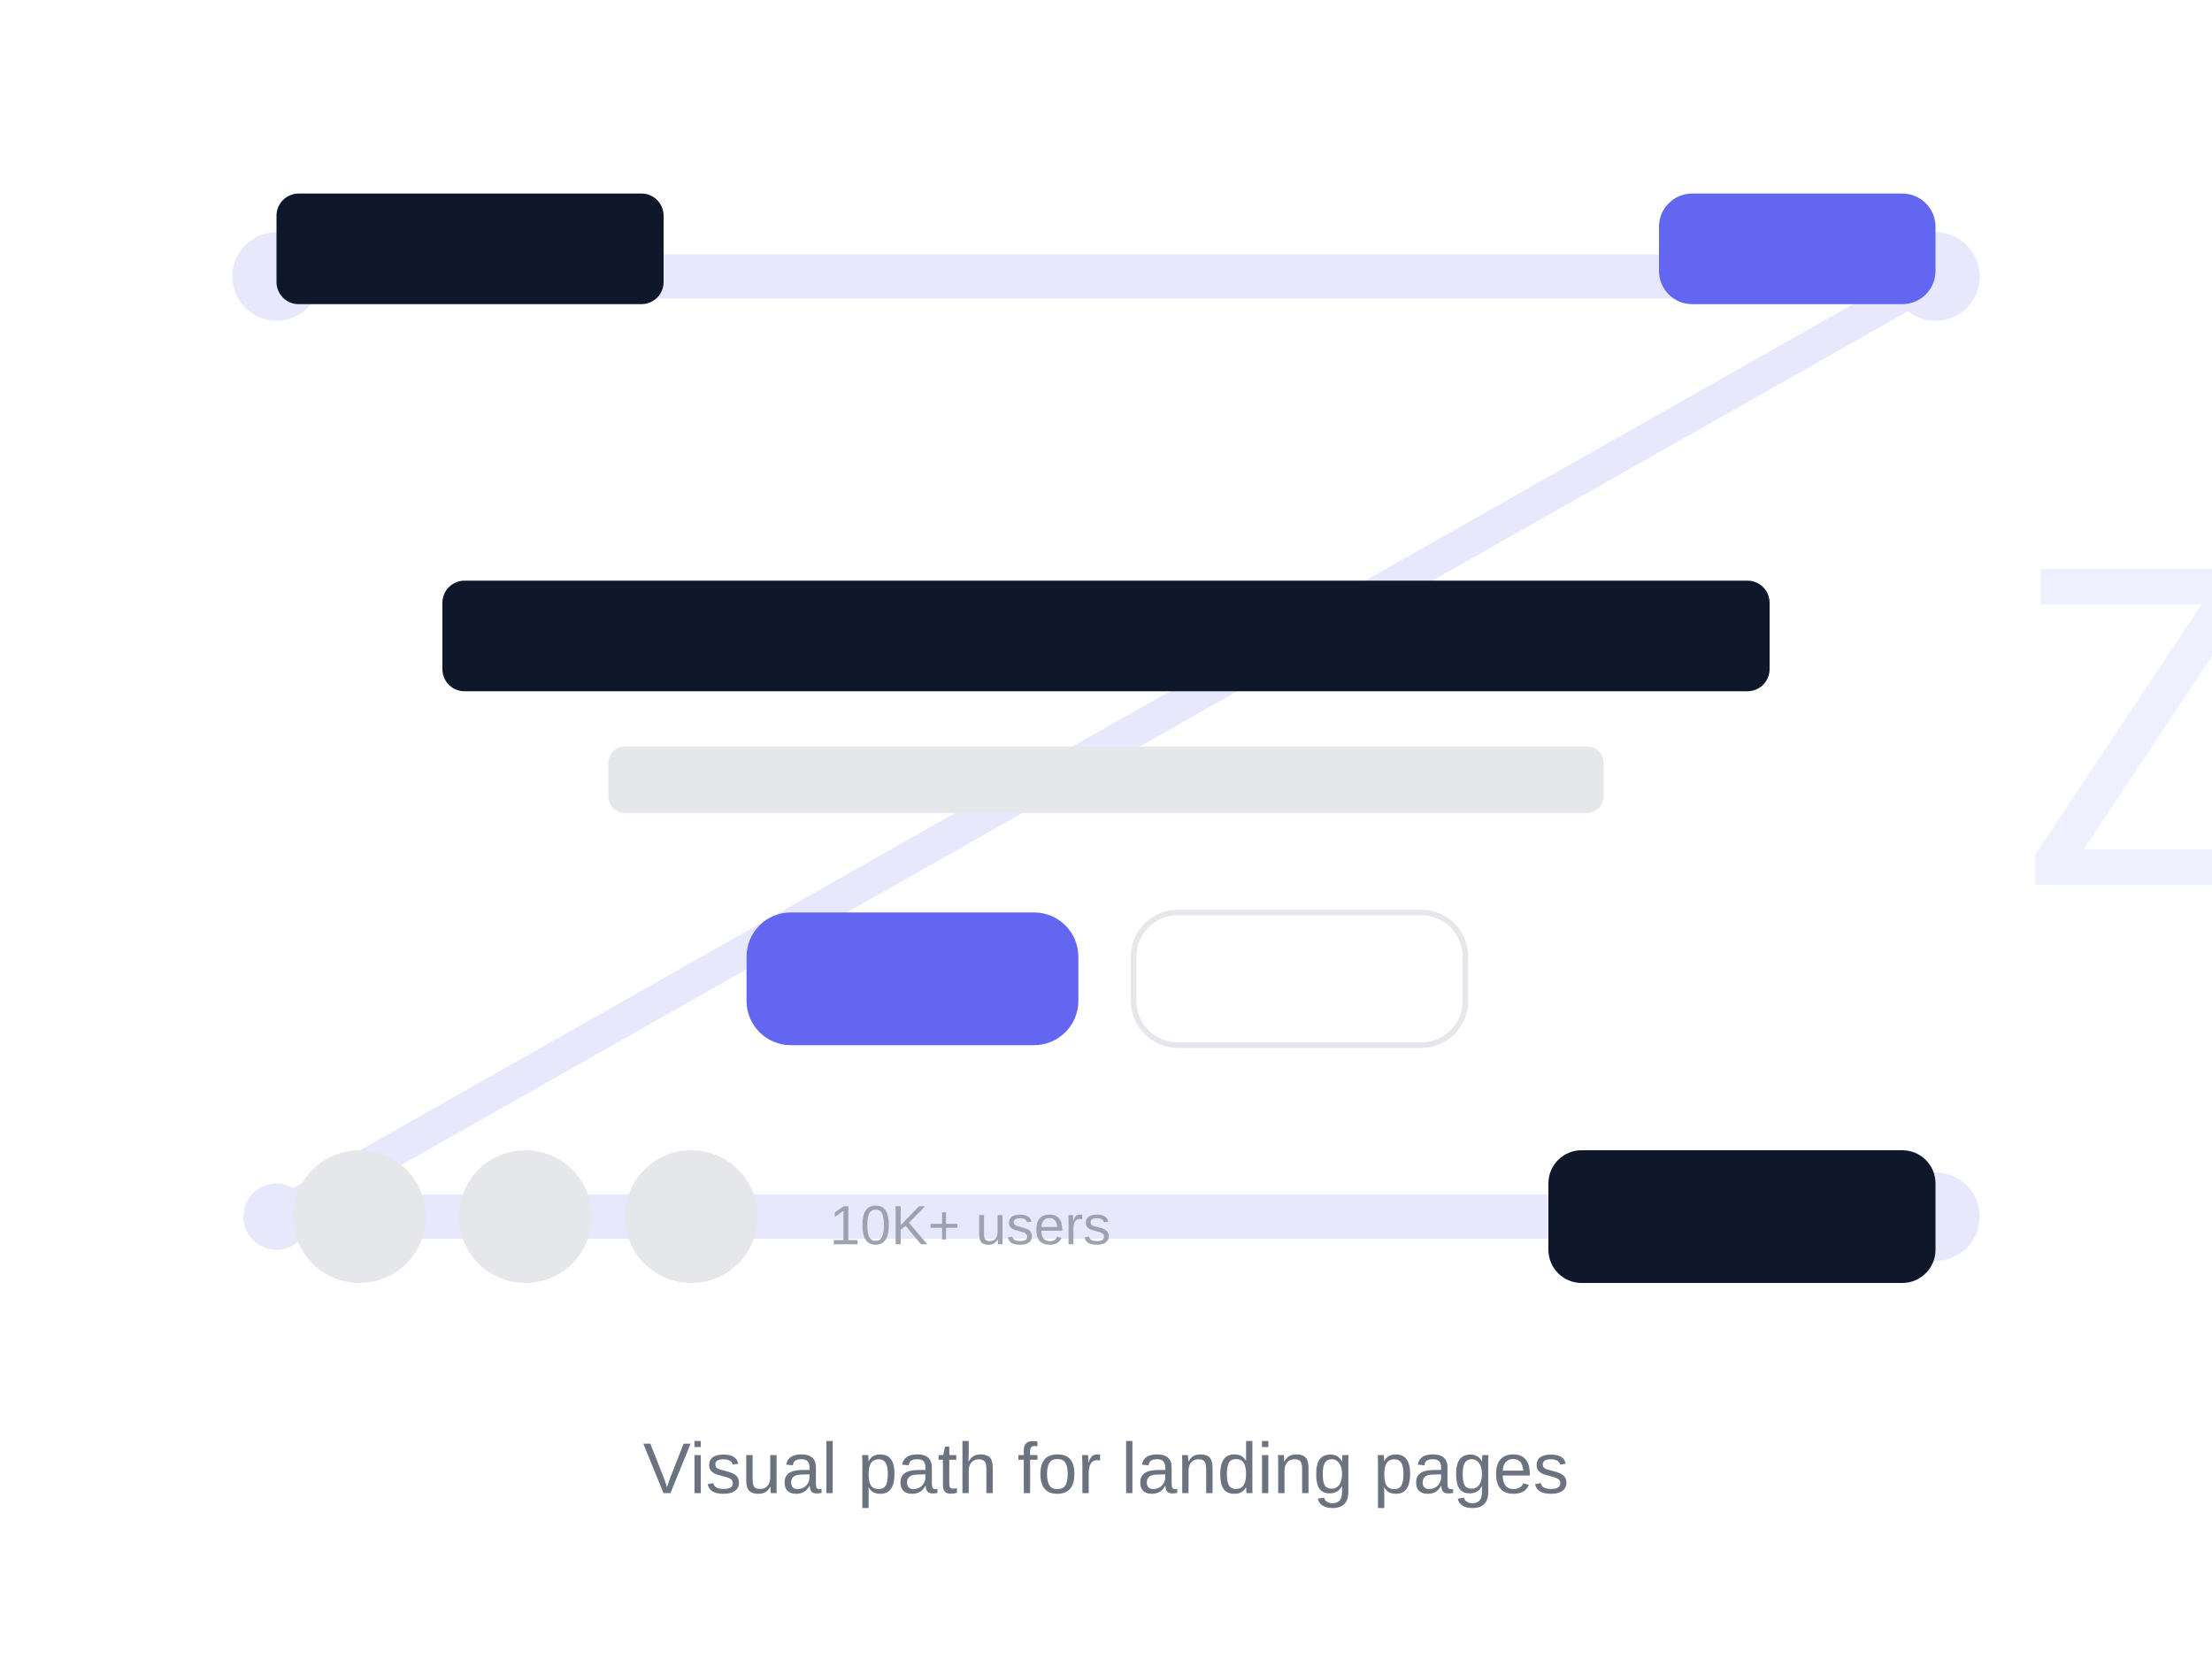
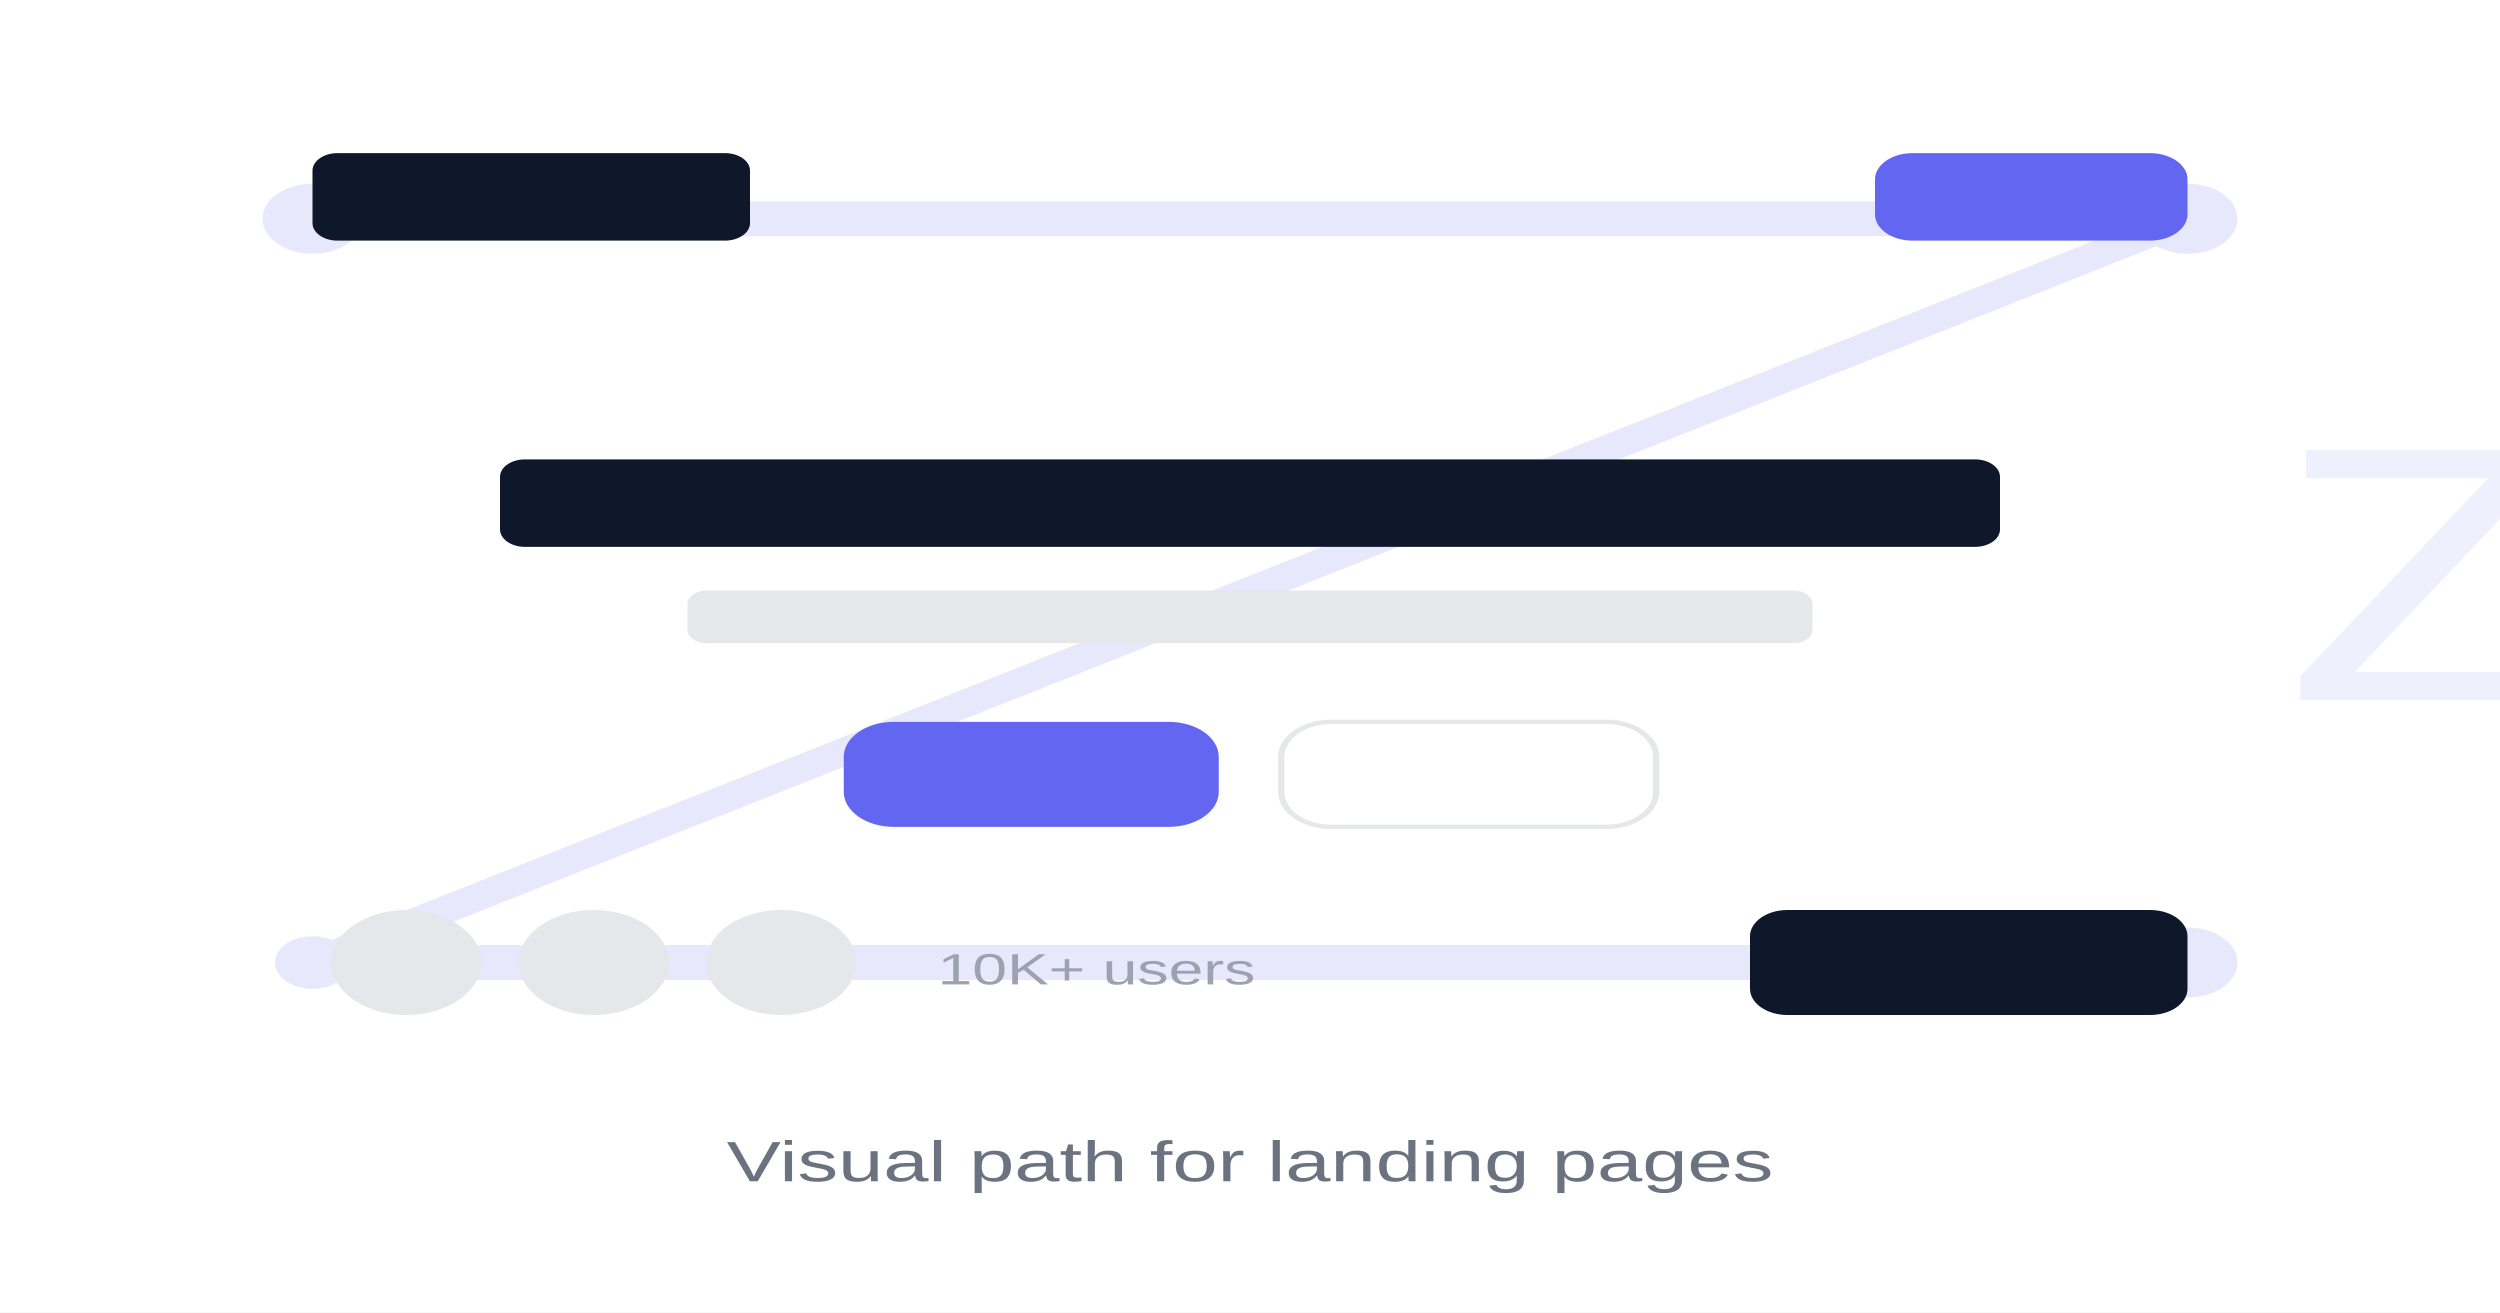
- <svg xmlns="http://www.w3.org/2000/svg" fill="none" viewBox="0 0 400 300">
-   <path fill="#fff" d="M0 0h400v300H0z" />
-   <g opacity=".15">
-     <path stroke="#6366f1" stroke-linecap="round" stroke-width="8" d="M50 50h300" />
-     <path stroke="#6366f1" stroke-linecap="round" stroke-width="6" d="M350 50 50 220" />
-     <path stroke="#6366f1" stroke-linecap="round" stroke-width="8" d="M50 220h300" />
-     <circle cx="50" cy="50" r="8" fill="#6366f1" />
-     <circle cx="350" cy="50" r="8" fill="#6366f1" />
-     <circle cx="50" cy="220" r="6" fill="#6366f1" />
-     <circle cx="350" cy="220" r="8" fill="#6366f1" />
+ <svg xmlns="http://www.w3.org/2000/svg" fill="none" viewBox="0 0 1200 630">
+   <path fill="#fff" d="M0 0h1200v630H0z" />
+   <g transform="scale(3.0, 2.1)">
+     <g opacity=".15">
+       <path stroke="#6366f1" stroke-linecap="round" stroke-width="8" d="M50 50h300" />
+       <path stroke="#6366f1" stroke-linecap="round" stroke-width="6" d="M350 50 50 220" />
+       <path stroke="#6366f1" stroke-linecap="round" stroke-width="8" d="M50 220h300" />
+       <circle cx="50" cy="50" r="8" fill="#6366f1" />
+       <circle cx="350" cy="50" r="8" fill="#6366f1" />
+       <circle cx="50" cy="220" r="6" fill="#6366f1" />
+       <circle cx="350" cy="220" r="8" fill="#6366f1" />
+     </g>
+     <rect width="70" height="20" x="50" y="35" fill="#0f172a" rx="4" />
+     <rect width="50" height="20" x="300" y="35" fill="#6366f1" rx="6" />
+     <g transform="translate(200 130)">
+       <rect width="240" height="20" x="-120" y="-25" fill="#0f172a" rx="4" />
+       <rect width="180" height="12" x="-90" y="5" fill="#e5e7eb" rx="3" />
+       <g transform="translate(0 35)">
+         <rect width="60" height="24" x="-65" fill="#6366f1" rx="8" />
+         <rect width="60" height="24" x="5" fill="#fff" stroke="#e5e7eb" rx="8" />
+       </g>
+     </g>
+     <g transform="translate(50 220)">
+       <circle cx="15" r="12" fill="#e5e7eb" />
+       <circle cx="45" r="12" fill="#e5e7eb" />
+       <circle cx="75" r="12" fill="#e5e7eb" />
+       <text x="100" y="5" fill="#9ca3af" font-family="Arial, sans-serif" font-size="10">10K+ users</text>
+     </g>
+     <rect width="70" height="24" x="280" y="208" fill="#0f172a" rx="6" />
+     <text x="365" y="160" fill="#6366f1" fill-opacity=".1" font-family="Arial Black, sans-serif" font-size="80">Z</text>
+     <text x="200" y="270" fill="#6b7280" font-family="Arial, sans-serif" font-size="13" text-anchor="middle">Visual path for landing pages</text>
  </g>
-   <rect width="70" height="20" x="50" y="35" fill="#0f172a" rx="4" />
-   <rect width="50" height="20" x="300" y="35" fill="#6366f1" rx="6" />
-   <g transform="translate(200 130)">
-     <rect width="240" height="20" x="-120" y="-25" fill="#0f172a" rx="4" />
-     <rect width="180" height="12" x="-90" y="5" fill="#e5e7eb" rx="3" />
-     <g transform="translate(0 35)">
-       <rect width="60" height="24" x="-65" fill="#6366f1" rx="8" />
-       <rect width="60" height="24" x="5" fill="#fff" stroke="#e5e7eb" rx="8" />
-     </g>
-   </g>
-   <g transform="translate(50 220)">
-     <circle cx="15" r="12" fill="#e5e7eb" />
-     <circle cx="45" r="12" fill="#e5e7eb" />
-     <circle cx="75" r="12" fill="#e5e7eb" />
-     <text x="100" y="5" fill="#9ca3af" font-family="Arial, sans-serif" font-size="10">10K+ users</text>
-   </g>
-   <rect width="70" height="24" x="280" y="208" fill="#0f172a" rx="6" />
-   <text x="365" y="160" fill="#6366f1" fill-opacity=".1" font-family="Arial Black, sans-serif" font-size="80">Z</text>
-   <text x="200" y="270" fill="#6b7280" font-family="Arial, sans-serif" font-size="13" text-anchor="middle">Visual path for landing pages</text>
</svg>
